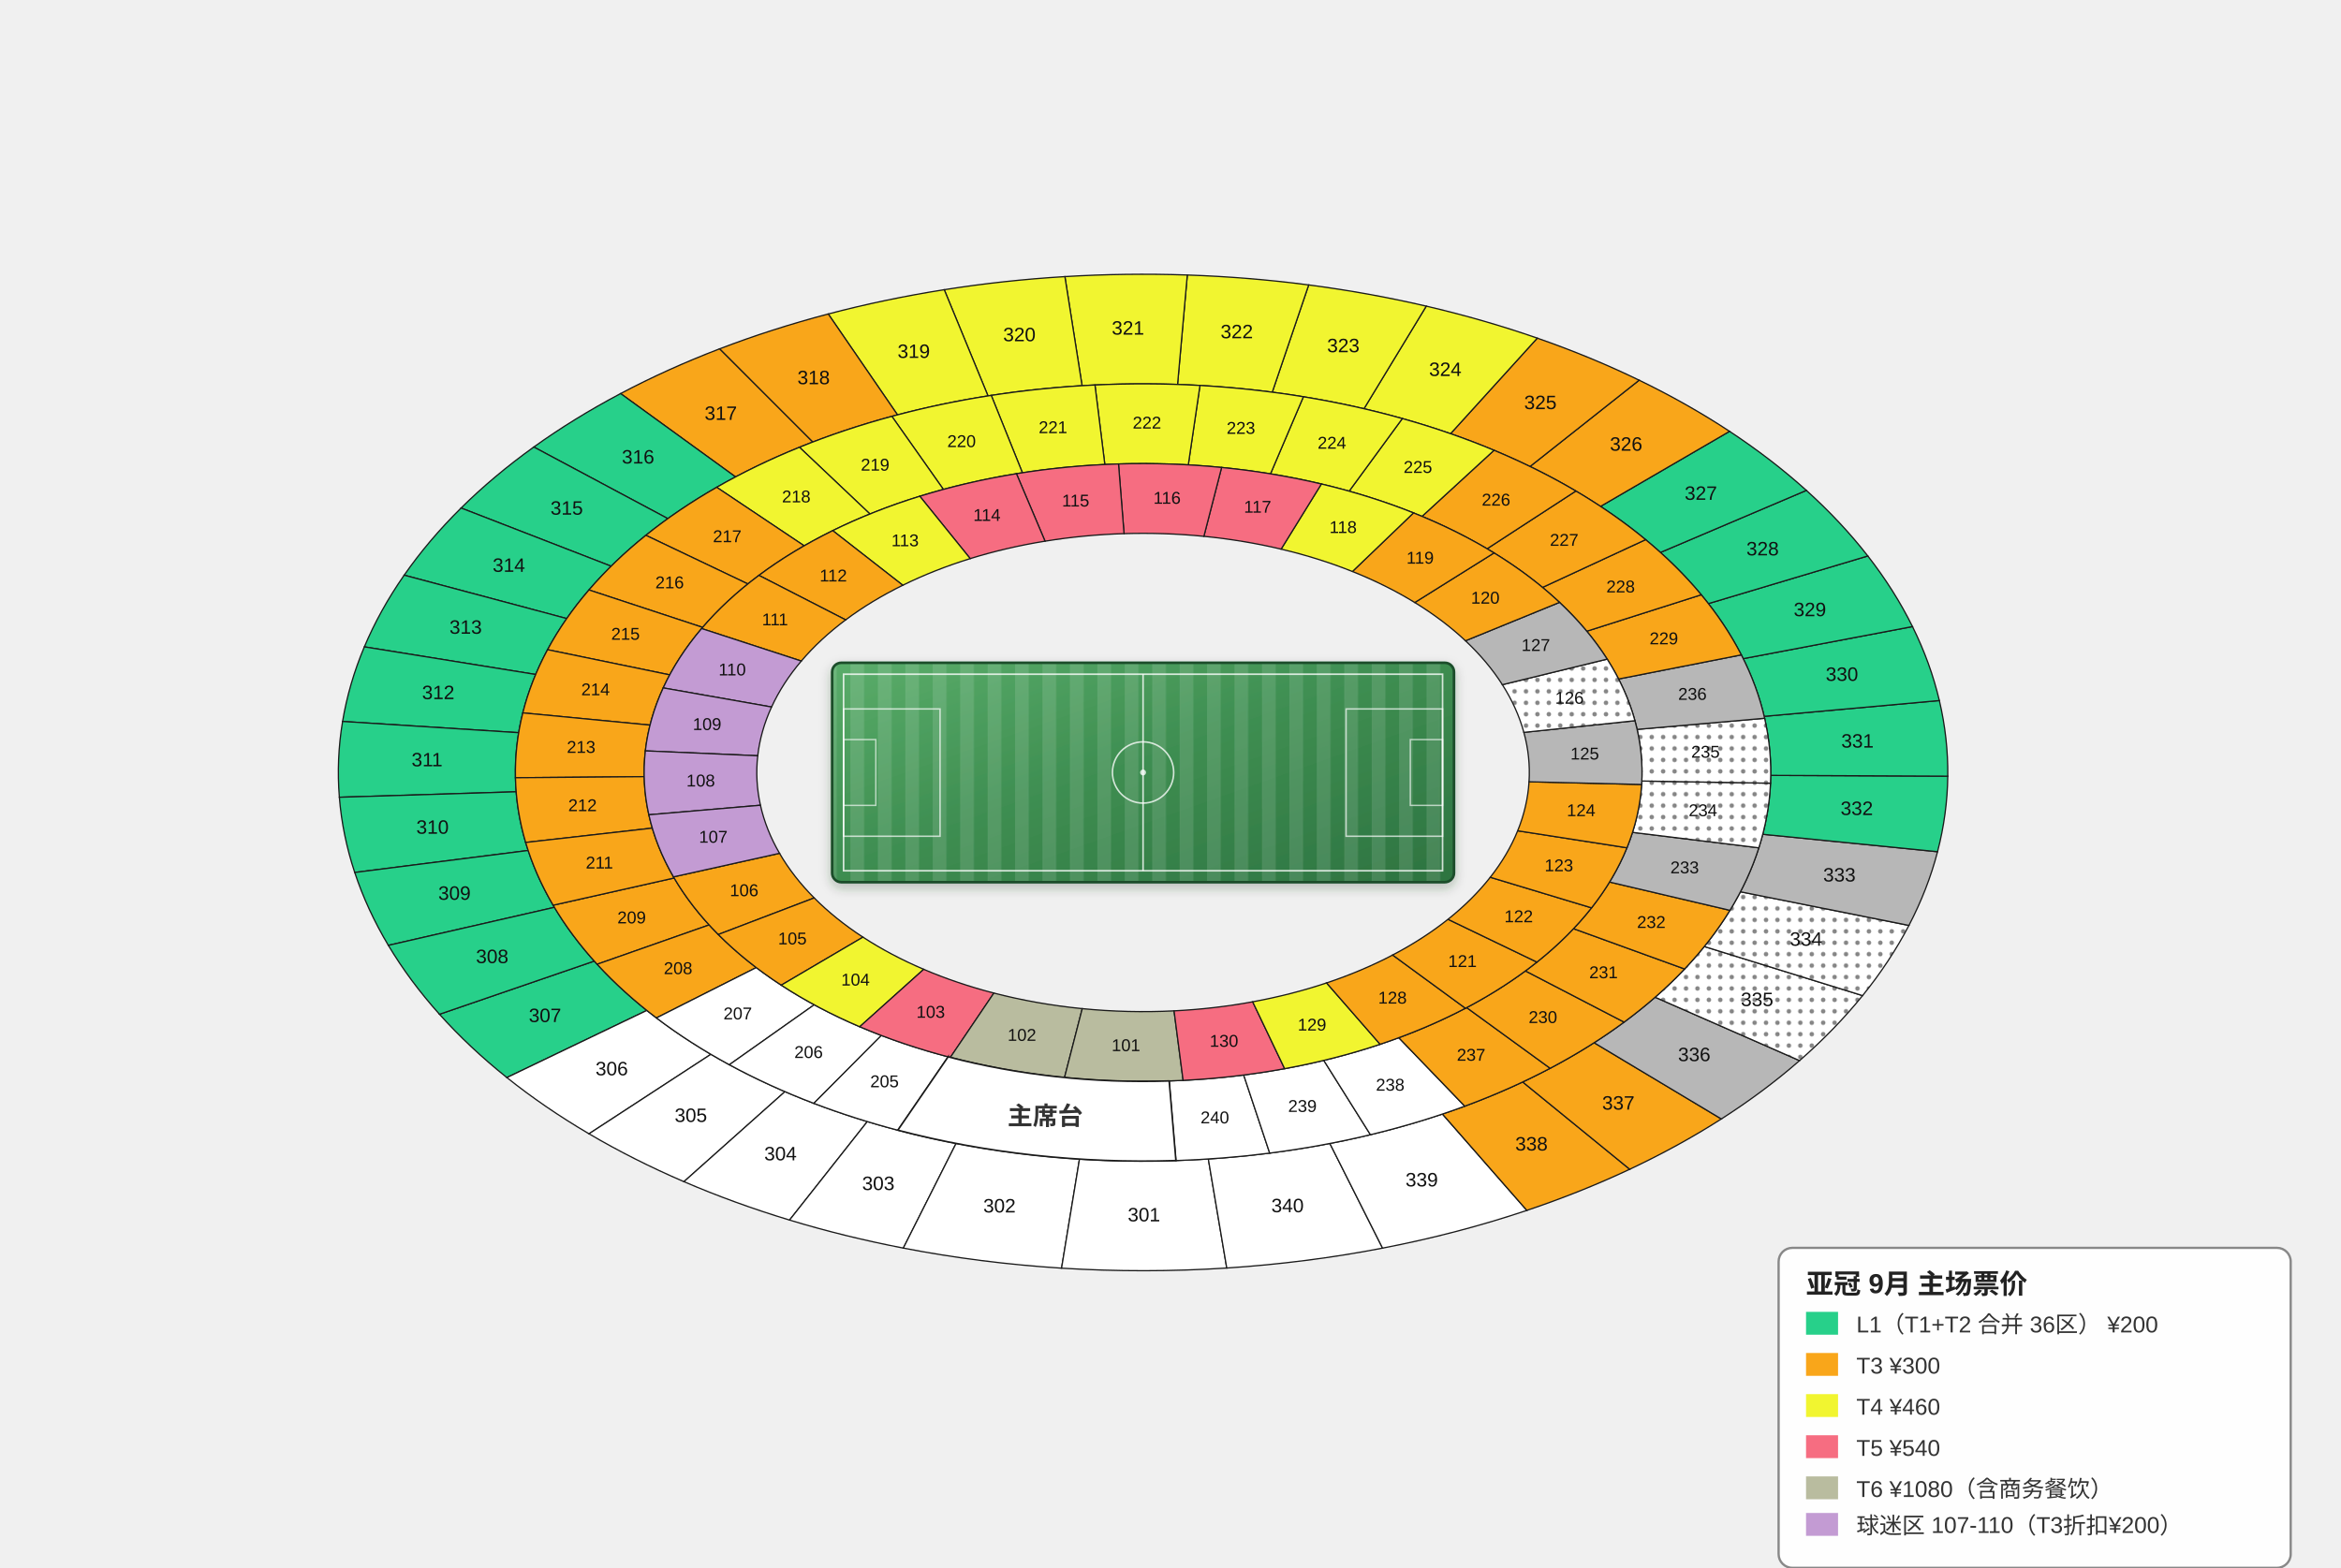
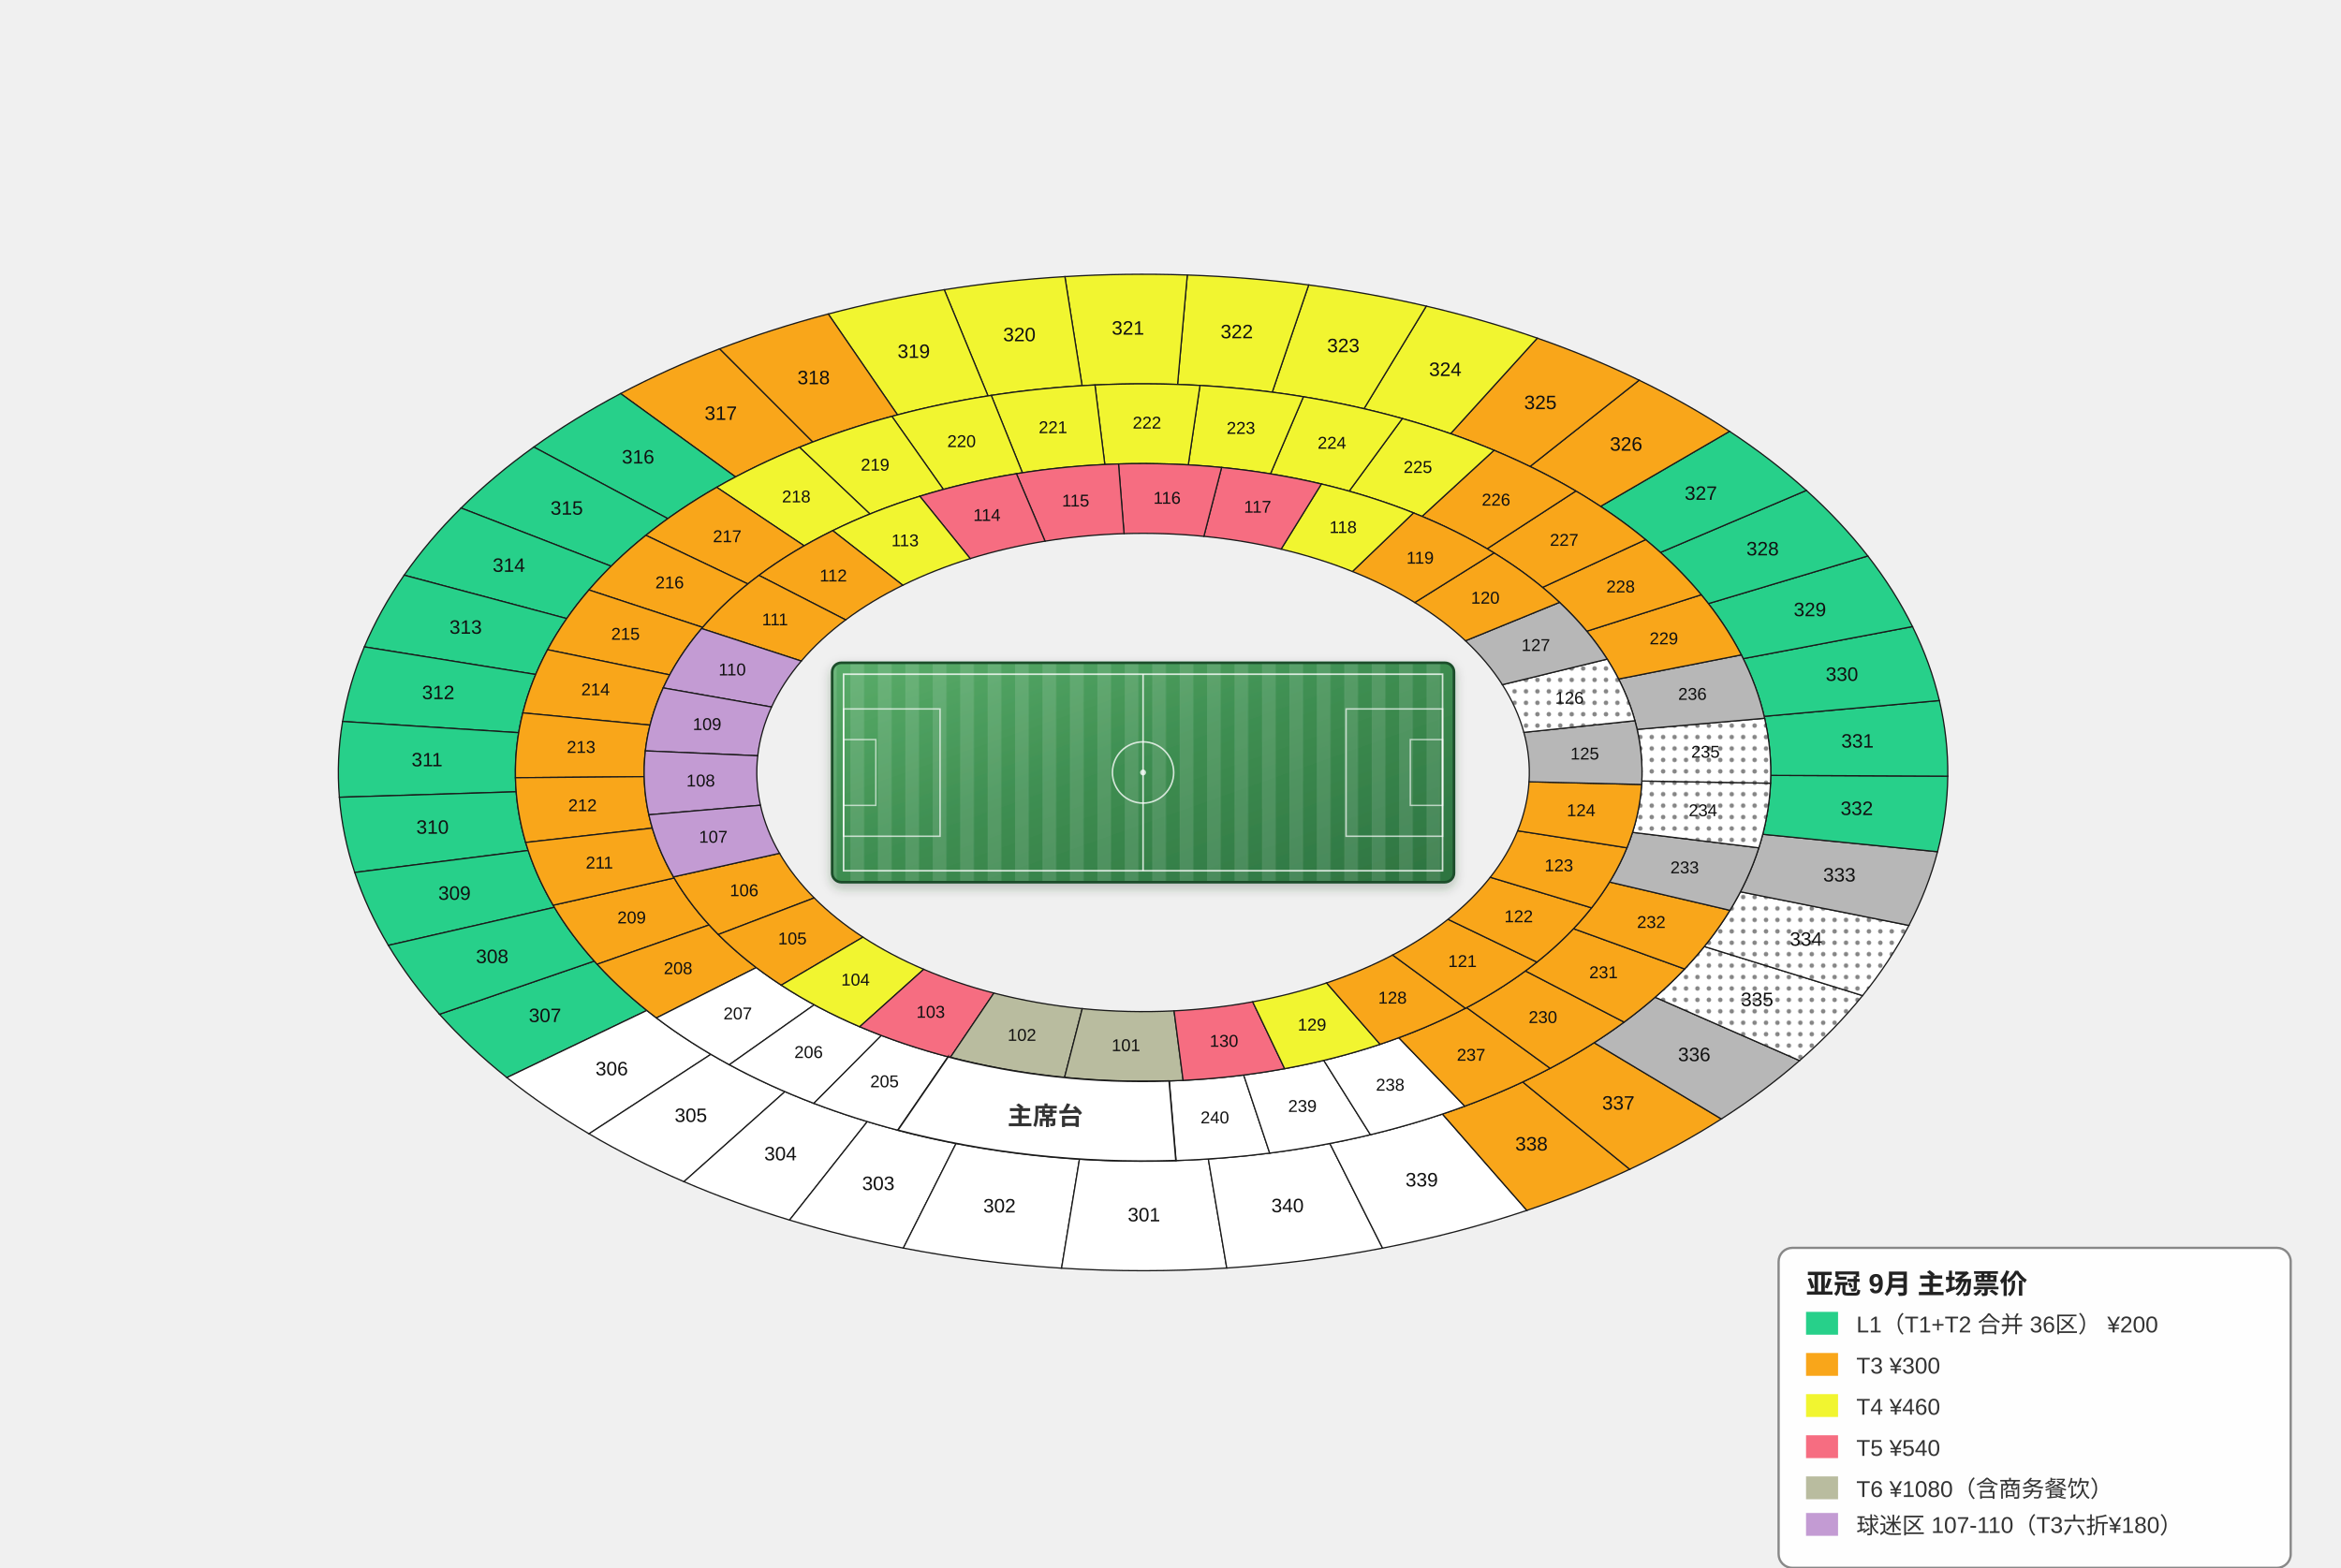
<svg xmlns="http://www.w3.org/2000/svg" viewBox="0 0 1024 686" width="1024" height="686">
  <defs>
    <pattern id="awayPattern" width="5" height="5" patternUnits="userSpaceOnUse">
      <rect width="5" height="5" fill="#fff" />
      <circle cx="2.5" cy="2.5" r="1" fill="#888" />
    </pattern>
    <linearGradient id="pitchGrad" x1="0%" y1="0%" x2="100%" y2="100%">
      <stop offset="0%" stop-color="#5aad6a" />
      <stop offset="45%" stop-color="#3f8f52" />
      <stop offset="100%" stop-color="#2d7340" />
    </linearGradient>
    <pattern id="grassStripe" width="12" height="96" patternUnits="userSpaceOnUse">
      <rect width="6" height="100%" fill="#ffffff" opacity="0.12" />
      <rect x="6" width="6" height="100%" fill="#000000" opacity="0" />
    </pattern>
    <filter id="pitchShadow" x="-10%" y="-15%" width="120%" height="130%">
      <feDropShadow dx="0" dy="2" stdDeviation="2.5" flood-color="#1a3d24" flood-opacity="0.28" />
    </filter>
  </defs>
  <g id="pitch" filter="url(#pitchShadow)">
    <rect x="364.0" y="290.0" width="272.0" height="96.0" rx="4" fill="url(#pitchGrad)" />
    <rect x="364.0" y="290.0" width="272.0" height="96.0" rx="4" fill="url(#grassStripe)" />
    <rect x="369.0" y="295.0" width="262.0" height="86.0" fill="none" stroke="rgba(255,255,255,0.78)" stroke-width="0.72" />
    <line x1="500.0" y1="295.0" x2="500.0" y2="381.0" stroke="rgba(255,255,255,0.78)" stroke-width="0.684" />
    <circle cx="500.0" cy="338.0" r="13.4" fill="none" stroke="rgba(255,255,255,0.78)" stroke-width="0.684" />
    <circle cx="500.0" cy="338.0" r="1.3" fill="rgba(255,255,255,0.78)" />
    <rect x="369.0" y="310.2" width="42.2" height="55.7" fill="none" stroke="rgba(255,255,255,0.78)" stroke-width="0.648" opacity="0.88" />
    <rect x="369.0" y="323.6" width="14.1" height="28.8" fill="none" stroke="rgba(255,255,255,0.78)" stroke-width="0.612" opacity="0.82" />
    <rect x="588.8" y="310.2" width="42.2" height="55.7" fill="none" stroke="rgba(255,255,255,0.78)" stroke-width="0.648" opacity="0.88" />
    <rect x="616.9" y="323.6" width="14.1" height="28.8" fill="none" stroke="rgba(255,255,255,0.78)" stroke-width="0.612" opacity="0.82" />
    <rect x="364.0" y="290.0" width="272.0" height="96.0" rx="4" fill="none" stroke="#1a4d2c" stroke-width="1.15" />
  </g>
  <path id="sec-307" d="M259.94,420.52L192.23,443.79A352.00,218.00,0,0,0,221.71,471.49L282.93,442.12A274.56,170.04,0,0,1,259.94,420.52Z" fill="#27d08a" stroke="#1a1a1a" stroke-width="0.55" />
  <text x="238.4" y="444.8" text-anchor="middle" dominant-baseline="middle" font-size="8.5" font-family="Arial,Helvetica,sans-serif" fill="#111">307</text>
  <path id="sec-306" d="M282.93,442.12L221.71,471.49A352.00,218.00,0,0,0,257.63,496.09L310.95,461.31A274.56,170.04,0,0,1,282.93,442.12Z" fill="#ffffff" stroke="#1a1a1a" stroke-width="0.55" />
  <text x="267.6" y="468.1" text-anchor="middle" dominant-baseline="middle" font-size="8.5" font-family="Arial,Helvetica,sans-serif" fill="#111">306</text>
  <path id="sec-305" d="M310.95,461.31L257.63,496.09A352.00,218.00,0,0,0,299.17,517.04L343.35,477.65A274.56,170.04,0,0,1,310.95,461.31Z" fill="#ffffff" stroke="#1a1a1a" stroke-width="0.55" />
  <text x="302.2" y="488.5" text-anchor="middle" dominant-baseline="middle" font-size="8.5" font-family="Arial,Helvetica,sans-serif" fill="#111">305</text>
  <path id="sec-304" d="M343.35,477.65L299.17,517.04A352.00,218.00,0,0,0,345.36,533.84L379.38,490.75A274.56,170.04,0,0,1,343.35,477.65Z" fill="#ffffff" stroke="#1a1a1a" stroke-width="0.55" />
  <text x="341.4" y="505.3" text-anchor="middle" dominant-baseline="middle" font-size="8.5" font-family="Arial,Helvetica,sans-serif" fill="#111">304</text>
  <path id="sec-303" d="M379.38,490.75L345.36,533.84A352.00,218.00,0,0,0,395.13,546.10L418.20,500.32A274.56,170.04,0,0,1,379.38,490.75Z" fill="#ffffff" stroke="#1a1a1a" stroke-width="0.55" />
  <text x="384.2" y="518.3" text-anchor="middle" dominant-baseline="middle" font-size="8.5" font-family="Arial,Helvetica,sans-serif" fill="#111">303</text>
  <path id="sec-302" d="M418.20,500.32L395.13,546.10A352.00,218.00,0,0,0,464.35,554.88L472.19,507.17A274.56,170.04,0,0,1,418.20,500.32Z" fill="#ffffff" stroke="#1a1a1a" stroke-width="0.55" />
  <text x="437.2" y="528.1" text-anchor="middle" dominant-baseline="middle" font-size="8.5" font-family="Arial,Helvetica,sans-serif" fill="#111">302</text>
  <path id="sec-301" d="M472.19,507.17L464.35,554.88A352.00,218.00,0,0,0,536.61,554.82L528.55,507.12A274.56,170.04,0,0,1,472.19,507.17Z" fill="#ffffff" stroke="#1a1a1a" stroke-width="0.55" />
  <text x="500.4" y="532.0" text-anchor="middle" dominant-baseline="middle" font-size="8.5" font-family="Arial,Helvetica,sans-serif" fill="#111">301</text>
  <path id="sec-340" d="M528.55,507.12L536.61,554.82A352.00,218.00,0,0,0,604.76,546.12L581.71,500.33A274.56,170.04,0,0,1,528.55,507.12Z" fill="#ffffff" stroke="#1a1a1a" stroke-width="0.55" />
  <text x="563.2" y="528.0" text-anchor="middle" dominant-baseline="middle" font-size="8.5" font-family="Arial,Helvetica,sans-serif" fill="#111">340</text>
  <path id="sec-339" d="M581.71,500.33L604.76,546.12A352.00,218.00,0,0,0,667.88,529.61L630.95,487.45A274.56,170.04,0,0,1,581.71,500.33Z" fill="#ffffff" stroke="#1a1a1a" stroke-width="0.55" />
  <text x="621.9" y="516.7" text-anchor="middle" dominant-baseline="middle" font-size="8.5" font-family="Arial,Helvetica,sans-serif" fill="#111">339</text>
  <path id="sec-338" d="M630.95,487.45L667.88,529.61A352.00,218.00,0,0,0,712.88,511.61L666.05,473.42A274.56,170.04,0,0,1,630.95,487.45Z" fill="#f9a61a" stroke="#1a1a1a" stroke-width="0.55" />
  <text x="669.9" y="501.0" text-anchor="middle" dominant-baseline="middle" font-size="8.5" font-family="Arial,Helvetica,sans-serif" fill="#111">338</text>
  <path id="sec-337" d="M666.05,473.42L712.88,511.61A352.00,218.00,0,0,0,752.95,489.60L697.30,456.25A274.56,170.04,0,0,1,666.05,473.42Z" fill="#f9a61a" stroke="#1a1a1a" stroke-width="0.55" />
  <text x="707.9" y="483.1" text-anchor="middle" dominant-baseline="middle" font-size="8.5" font-family="Arial,Helvetica,sans-serif" fill="#111">337</text>
  <path id="sec-336" d="M697.30,456.25L752.95,489.60A352.00,218.00,0,0,0,787.16,464.07L723.99,436.34A274.56,170.04,0,0,1,697.30,456.25Z" fill="#b7b7b7" stroke="#1a1a1a" stroke-width="0.55" />
  <text x="741.1" y="461.9" text-anchor="middle" dominant-baseline="middle" font-size="8.5" font-family="Arial,Helvetica,sans-serif" fill="#111">336</text>
  <path id="sec-335" d="M723.99,436.34L787.16,464.07A352.00,218.00,0,0,0,814.73,435.63L745.49,414.15A274.56,170.04,0,0,1,723.99,436.34Z" fill="url(#awayPattern)" stroke="#1a1a1a" stroke-width="0.55" />
  <text x="768.6" y="437.8" text-anchor="middle" dominant-baseline="middle" font-size="8.5" font-family="Arial,Helvetica,sans-serif" fill="#111">335</text>
  <path id="sec-334" d="M745.49,414.15L814.73,435.63A352.00,218.00,0,0,0,835.00,404.92L761.30,390.20A274.56,170.04,0,0,1,745.49,414.15Z" fill="url(#awayPattern)" stroke="#1a1a1a" stroke-width="0.55" />
  <text x="790.0" y="411.4" text-anchor="middle" dominant-baseline="middle" font-size="8.5" font-family="Arial,Helvetica,sans-serif" fill="#111">334</text>
  <path id="sec-333" d="M761.30,390.20L835.00,404.92A352.00,218.00,0,0,0,847.52,372.67L771.07,365.04A274.56,170.04,0,0,1,761.30,390.20Z" fill="#b7b7b7" stroke="#1a1a1a" stroke-width="0.55" />
  <text x="804.6" y="383.3" text-anchor="middle" dominant-baseline="middle" font-size="8.5" font-family="Arial,Helvetica,sans-serif" fill="#111">333</text>
  <path id="sec-332" d="M771.07,365.04L847.52,372.67A352.00,218.00,0,0,0,851.99,339.61L774.55,339.26A274.56,170.04,0,0,1,771.07,365.04Z" fill="#27d08a" stroke="#1a1a1a" stroke-width="0.55" />
  <text x="812.2" y="354.2" text-anchor="middle" dominant-baseline="middle" font-size="8.5" font-family="Arial,Helvetica,sans-serif" fill="#111">332</text>
  <path id="sec-331" d="M774.55,339.26L851.99,339.61A352.00,218.00,0,0,0,848.31,306.52L771.68,313.44A274.56,170.04,0,0,1,774.55,339.26Z" fill="#27d08a" stroke="#1a1a1a" stroke-width="0.55" />
  <text x="812.5" y="324.7" text-anchor="middle" dominant-baseline="middle" font-size="8.5" font-family="Arial,Helvetica,sans-serif" fill="#111">331</text>
  <path id="sec-330" d="M771.68,313.44L848.31,306.52A352.00,218.00,0,0,0,836.56,274.15L762.52,288.20A274.56,170.04,0,0,1,771.68,313.44Z" fill="#27d08a" stroke="#1a1a1a" stroke-width="0.55" />
  <text x="805.7" y="295.5" text-anchor="middle" dominant-baseline="middle" font-size="8.5" font-family="Arial,Helvetica,sans-serif" fill="#111">330</text>
  <path id="sec-329" d="M762.52,288.20L836.56,274.15A352.00,218.00,0,0,0,817.02,243.26L747.28,264.11A274.56,170.04,0,0,1,762.52,288.20Z" fill="#27d08a" stroke="#1a1a1a" stroke-width="0.55" />
  <text x="791.7" y="267.2" text-anchor="middle" dominant-baseline="middle" font-size="8.5" font-family="Arial,Helvetica,sans-serif" fill="#111">329</text>
  <path id="sec-328" d="M747.28,264.11L817.02,243.26A352.00,218.00,0,0,0,790.14,214.57L726.31,241.72A274.56,170.04,0,0,1,747.28,264.11Z" fill="#27d08a" stroke="#1a1a1a" stroke-width="0.55" />
  <text x="771.0" y="240.6" text-anchor="middle" dominant-baseline="middle" font-size="8.5" font-family="Arial,Helvetica,sans-serif" fill="#111">328</text>
  <path id="sec-327" d="M726.31,241.72L790.14,214.57A352.00,218.00,0,0,0,756.54,188.73L700.10,221.57A274.56,170.04,0,0,1,726.31,241.72Z" fill="#27d08a" stroke="#1a1a1a" stroke-width="0.55" />
  <text x="744.0" y="216.3" text-anchor="middle" dominant-baseline="middle" font-size="8.5" font-family="Arial,Helvetica,sans-serif" fill="#111">327</text>
  <path id="sec-326" d="M700.10,221.57L756.54,188.73A352.00,218.00,0,0,0,717.00,166.35L669.26,204.12A274.56,170.04,0,0,1,700.10,221.57Z" fill="#f9a61a" stroke="#1a1a1a" stroke-width="0.55" />
  <text x="711.3" y="194.8" text-anchor="middle" dominant-baseline="middle" font-size="8.5" font-family="Arial,Helvetica,sans-serif" fill="#111">326</text>
  <path id="sec-325" d="M669.26,204.12L717.00,166.35A352.00,218.00,0,0,0,672.44,147.95L634.50,189.76A274.56,170.04,0,0,1,669.26,204.12Z" fill="#f9a61a" stroke="#1a1a1a" stroke-width="0.55" />
  <text x="673.8" y="176.6" text-anchor="middle" dominant-baseline="middle" font-size="8.5" font-family="Arial,Helvetica,sans-serif" fill="#111">325</text>
  <path id="sec-324" d="M634.50,189.76L672.44,147.95A352.00,218.00,0,0,0,623.88,133.95L596.63,178.84A274.56,170.04,0,0,1,634.50,189.76Z" fill="#f1f530" stroke="#1a1a1a" stroke-width="0.55" />
  <text x="632.2" y="162.1" text-anchor="middle" dominant-baseline="middle" font-size="8.5" font-family="Arial,Helvetica,sans-serif" fill="#111">324</text>
  <path id="sec-323" d="M596.63,178.84L623.88,133.95A352.00,218.00,0,0,0,572.45,124.67L556.51,171.60A274.56,170.04,0,0,1,596.63,178.84Z" fill="#f1f530" stroke="#1a1a1a" stroke-width="0.55" />
  <text x="587.6" y="151.7" text-anchor="middle" dominant-baseline="middle" font-size="8.5" font-family="Arial,Helvetica,sans-serif" fill="#111">323</text>
  <path id="sec-322" d="M556.51,171.60L572.45,124.67A352.00,218.00,0,0,0,519.35,120.33L515.09,168.22A274.56,170.04,0,0,1,556.51,171.60Z" fill="#f1f530" stroke="#1a1a1a" stroke-width="0.55" />
  <text x="541.0" y="145.6" text-anchor="middle" dominant-baseline="middle" font-size="8.5" font-family="Arial,Helvetica,sans-serif" fill="#111">322</text>
  <path id="sec-321" d="M515.09,168.22L519.35,120.33A352.00,218.00,0,0,0,465.80,121.03L473.32,168.76A274.56,170.04,0,0,1,515.09,168.22Z" fill="#f1f530" stroke="#1a1a1a" stroke-width="0.55" />
  <text x="493.4" y="144.0" text-anchor="middle" dominant-baseline="middle" font-size="8.5" font-family="Arial,Helvetica,sans-serif" fill="#111">321</text>
  <path id="sec-320" d="M473.32,168.76L465.80,121.03A352.00,218.00,0,0,0,413.03,126.76L432.17,173.23A274.56,170.04,0,0,1,473.32,168.76Z" fill="#f1f530" stroke="#1a1a1a" stroke-width="0.55" />
  <text x="445.9" y="146.9" text-anchor="middle" dominant-baseline="middle" font-size="8.5" font-family="Arial,Helvetica,sans-serif" fill="#111">320</text>
  <path id="sec-319" d="M432.17,173.23L413.03,126.76A352.00,218.00,0,0,0,362.29,137.38L392.58,181.51A274.56,170.04,0,0,1,432.17,173.23Z" fill="#f1f530" stroke="#1a1a1a" stroke-width="0.55" />
  <text x="399.7" y="154.2" text-anchor="middle" dominant-baseline="middle" font-size="8.5" font-family="Arial,Helvetica,sans-serif" fill="#111">319</text>
  <path id="sec-318" d="M392.58,181.51L362.29,137.38A352.00,218.00,0,0,0,314.73,152.64L355.49,193.42A274.56,170.04,0,0,1,392.58,181.51Z" fill="#f9a61a" stroke="#1a1a1a" stroke-width="0.55" />
  <text x="355.9" y="165.7" text-anchor="middle" dominant-baseline="middle" font-size="8.5" font-family="Arial,Helvetica,sans-serif" fill="#111">318</text>
  <path id="sec-317" d="M355.49,193.42L314.73,152.64A352.00,218.00,0,0,0,271.46,172.20L321.74,208.67A274.56,170.04,0,0,1,355.49,193.42Z" fill="#f9a61a" stroke="#1a1a1a" stroke-width="0.55" />
  <text x="315.3" y="181.3" text-anchor="middle" dominant-baseline="middle" font-size="8.5" font-family="Arial,Helvetica,sans-serif" fill="#111">317</text>
  <path id="sec-316" d="M321.74,208.67L271.46,172.20A352.00,218.00,0,0,0,233.49,195.59L292.12,226.92A274.56,170.04,0,0,1,321.74,208.67Z" fill="#27d08a" stroke="#1a1a1a" stroke-width="0.55" />
  <text x="279.1" y="200.4" text-anchor="middle" dominant-baseline="middle" font-size="8.5" font-family="Arial,Helvetica,sans-serif" fill="#111">316</text>
  <path id="sec-315" d="M292.12,226.92L233.49,195.59A352.00,218.00,0,0,0,201.68,222.28L267.31,247.74A274.56,170.04,0,0,1,292.12,226.92Z" fill="#27d08a" stroke="#1a1a1a" stroke-width="0.55" />
  <text x="247.9" y="222.8" text-anchor="middle" dominant-baseline="middle" font-size="8.5" font-family="Arial,Helvetica,sans-serif" fill="#111">315</text>
  <path id="sec-314" d="M267.31,247.74L201.68,222.28A352.00,218.00,0,0,0,176.79,251.66L247.89,270.65A274.56,170.04,0,0,1,267.31,247.74Z" fill="#27d08a" stroke="#1a1a1a" stroke-width="0.55" />
  <text x="222.6" y="247.8" text-anchor="middle" dominant-baseline="middle" font-size="8.5" font-family="Arial,Helvetica,sans-serif" fill="#111">314</text>
  <path id="sec-313" d="M247.89,270.65L176.79,251.66A352.00,218.00,0,0,0,159.37,283.03L234.31,295.12A274.56,170.04,0,0,1,247.89,270.65Z" fill="#27d08a" stroke="#1a1a1a" stroke-width="0.55" />
  <text x="203.7" y="274.9" text-anchor="middle" dominant-baseline="middle" font-size="8.5" font-family="Arial,Helvetica,sans-serif" fill="#111">313</text>
  <path id="sec-312" d="M234.31,295.12L159.37,283.03A352.00,218.00,0,0,0,149.85,315.67L226.88,320.59A274.56,170.04,0,0,1,234.31,295.12Z" fill="#27d08a" stroke="#1a1a1a" stroke-width="0.55" />
  <text x="191.7" y="303.5" text-anchor="middle" dominant-baseline="middle" font-size="8.5" font-family="Arial,Helvetica,sans-serif" fill="#111">312</text>
  <path id="sec-311" d="M226.88,320.59L149.85,315.67A352.00,218.00,0,0,0,148.44,348.84L225.78,346.45A274.56,170.04,0,0,1,226.88,320.59Z" fill="#27d08a" stroke="#1a1a1a" stroke-width="0.55" />
  <text x="186.8" y="332.9" text-anchor="middle" dominant-baseline="middle" font-size="8.5" font-family="Arial,Helvetica,sans-serif" fill="#111">311</text>
  <path id="sec-310" d="M225.78,346.45L148.44,348.84A352.00,218.00,0,0,0,155.16,381.75L231.03,372.12A274.56,170.04,0,0,1,225.78,346.45Z" fill="#27d08a" stroke="#1a1a1a" stroke-width="0.55" />
  <text x="189.2" y="362.4" text-anchor="middle" dominant-baseline="middle" font-size="8.5" font-family="Arial,Helvetica,sans-serif" fill="#111">310</text>
  <path id="sec-309" d="M231.03,372.12L155.16,381.75A352.00,218.00,0,0,0,169.87,413.64L242.50,397.00A274.56,170.04,0,0,1,231.03,372.12Z" fill="#27d08a" stroke="#1a1a1a" stroke-width="0.55" />
  <text x="198.8" y="391.3" text-anchor="middle" dominant-baseline="middle" font-size="8.5" font-family="Arial,Helvetica,sans-serif" fill="#111">309</text>
  <path id="sec-308" d="M242.50,397.00L169.87,413.64A352.00,218.00,0,0,0,192.23,443.79L259.94,420.52A274.56,170.04,0,0,1,242.50,397.00Z" fill="#27d08a" stroke="#1a1a1a" stroke-width="0.55" />
  <text x="215.3" y="419.0" text-anchor="middle" dominant-baseline="middle" font-size="8.5" font-family="Arial,Helvetica,sans-serif" fill="#111">308</text>
  <path id="sec-209" d="M294.88,384.16L241.95,396.08A274.56,170.04,0,0,0,261.20,421.91L310.18,404.70A218.24,135.16,0,0,1,294.88,384.16Z" fill="#f9a61a" stroke="#1a1a1a" stroke-width="0.55" />
  <text x="276.3" y="401.9" text-anchor="middle" dominant-baseline="middle" font-size="7.5" font-family="Arial,Helvetica,sans-serif" fill="#111">209</text>
  <path id="sec-208" d="M310.18,404.70L261.20,421.91A274.56,170.04,0,0,0,287.13,445.39L330.80,423.36A218.24,135.16,0,0,1,310.18,404.70Z" fill="#f9a61a" stroke="#1a1a1a" stroke-width="0.55" />
  <text x="296.6" y="424.1" text-anchor="middle" dominant-baseline="middle" font-size="7.5" font-family="Arial,Helvetica,sans-serif" fill="#111">208</text>
  <path id="sec-207" d="M330.80,423.36L287.13,445.39A274.56,170.04,0,0,0,319.02,465.87L356.15,439.64A218.24,135.16,0,0,1,330.80,423.36Z" fill="#ffffff" stroke="#1a1a1a" stroke-width="0.55" />
  <text x="322.7" y="443.9" text-anchor="middle" dominant-baseline="middle" font-size="7.5" font-family="Arial,Helvetica,sans-serif" fill="#111">207</text>
  <path id="sec-206" d="M356.15,439.64L319.02,465.87A274.56,170.04,0,0,0,355.98,482.77L385.52,453.07A218.24,135.16,0,0,1,356.15,439.64Z" fill="#ffffff" stroke="#1a1a1a" stroke-width="0.55" />
  <text x="353.7" y="460.8" text-anchor="middle" dominant-baseline="middle" font-size="7.5" font-family="Arial,Helvetica,sans-serif" fill="#111">206</text>
  <path id="sec-205" d="M385.52,453.07L355.98,482.77A274.56,170.04,0,0,0,392.72,494.52L414.73,462.42A218.24,135.16,0,0,1,385.52,453.07Z" fill="#ffffff" stroke="#1a1a1a" stroke-width="0.55" />
  <text x="386.9" y="473.6" text-anchor="middle" dominant-baseline="middle" font-size="7.5" font-family="Arial,Helvetica,sans-serif" fill="#111">205</text>
  <path id="sec-240" d="M511.42,472.97L514.37,507.81A274.56,170.04,0,0,0,555.39,504.54L544.02,470.38A218.24,135.16,0,0,1,511.42,472.97Z" fill="#ffffff" stroke="#1a1a1a" stroke-width="0.55" />
  <text x="531.4" y="489.4" text-anchor="middle" dominant-baseline="middle" font-size="7.5" font-family="Arial,Helvetica,sans-serif" fill="#111">240</text>
  <path id="sec-239" d="M544.02,470.38L555.39,504.54A274.56,170.04,0,0,0,599.45,496.49L579.05,463.98A218.24,135.16,0,0,1,544.02,470.38Z" fill="#ffffff" stroke="#1a1a1a" stroke-width="0.55" />
  <text x="569.7" y="484.4" text-anchor="middle" dominant-baseline="middle" font-size="7.5" font-family="Arial,Helvetica,sans-serif" fill="#111">239</text>
  <path id="sec-238" d="M579.05,463.98L599.45,496.49A274.56,170.04,0,0,0,640.72,484.01L611.86,454.06A218.24,135.16,0,0,1,579.05,463.98Z" fill="#ffffff" stroke="#1a1a1a" stroke-width="0.55" />
  <text x="608.1" y="475.1" text-anchor="middle" dominant-baseline="middle" font-size="7.5" font-family="Arial,Helvetica,sans-serif" fill="#111">238</text>
  <path id="sec-237" d="M611.86,454.06L640.72,484.01A274.56,170.04,0,0,0,678.06,467.43L641.54,440.88A218.24,135.16,0,0,1,611.86,454.06Z" fill="#f9a61a" stroke="#1a1a1a" stroke-width="0.55" />
  <text x="643.5" y="462.0" text-anchor="middle" dominant-baseline="middle" font-size="7.5" font-family="Arial,Helvetica,sans-serif" fill="#111">237</text>
  <path id="sec-230" d="M641.54,440.88L678.06,467.43A274.56,170.04,0,0,0,710.41,447.23L667.25,424.83A218.24,135.16,0,0,1,641.54,440.88Z" fill="#f9a61a" stroke="#1a1a1a" stroke-width="0.55" />
  <text x="674.9" y="445.5" text-anchor="middle" dominant-baseline="middle" font-size="7.5" font-family="Arial,Helvetica,sans-serif" fill="#111">230</text>
  <path id="sec-231" d="M667.25,424.83L710.41,447.23A274.56,170.04,0,0,0,736.88,423.98L688.29,406.34A218.24,135.16,0,0,1,667.25,424.83Z" fill="#f9a61a" stroke="#1a1a1a" stroke-width="0.55" />
  <text x="701.4" y="425.9" text-anchor="middle" dominant-baseline="middle" font-size="7.5" font-family="Arial,Helvetica,sans-serif" fill="#111">231</text>
  <path id="sec-232" d="M688.29,406.34L736.88,423.98A274.56,170.04,0,0,0,756.71,398.32L704.05,385.94A218.24,135.16,0,0,1,688.29,406.34Z" fill="#f9a61a" stroke="#1a1a1a" stroke-width="0.55" />
  <text x="722.3" y="403.9" text-anchor="middle" dominant-baseline="middle" font-size="7.5" font-family="Arial,Helvetica,sans-serif" fill="#111">232</text>
  <path id="sec-233" d="M704.05,385.94L756.71,398.32A274.56,170.04,0,0,0,769.35,370.96L714.10,364.20A218.24,135.16,0,0,1,704.05,385.94Z" fill="#b7b7b7" stroke="#1a1a1a" stroke-width="0.55" />
  <text x="736.9" y="380.0" text-anchor="middle" dominant-baseline="middle" font-size="7.5" font-family="Arial,Helvetica,sans-serif" fill="#111">233</text>
  <path id="sec-234" d="M714.10,364.20L769.35,370.96A274.56,170.04,0,0,0,774.46,342.69L718.16,341.73A218.24,135.16,0,0,1,714.10,364.20Z" fill="url(#awayPattern)" stroke="#1a1a1a" stroke-width="0.55" />
  <text x="744.9" y="355.0" text-anchor="middle" dominant-baseline="middle" font-size="7.5" font-family="Arial,Helvetica,sans-serif" fill="#111">234</text>
  <path id="sec-235" d="M718.16,341.73L774.46,342.69A274.56,170.04,0,0,0,771.88,314.28L716.11,319.15A218.24,135.16,0,0,1,718.16,341.73Z" fill="url(#awayPattern)" stroke="#1a1a1a" stroke-width="0.55" />
  <text x="746.0" y="329.4" text-anchor="middle" dominant-baseline="middle" font-size="7.5" font-family="Arial,Helvetica,sans-serif" fill="#111">235</text>
  <path id="sec-236" d="M716.11,319.15L771.88,314.28A274.56,170.04,0,0,0,761.69,286.54L708.01,297.10A218.24,135.16,0,0,1,716.11,319.15Z" fill="#b7b7b7" stroke="#1a1a1a" stroke-width="0.55" />
  <text x="740.3" y="304.1" text-anchor="middle" dominant-baseline="middle" font-size="7.5" font-family="Arial,Helvetica,sans-serif" fill="#111">236</text>
  <path id="sec-229" d="M708.01,297.10L761.69,286.54A274.56,170.04,0,0,0,744.17,260.24L694.08,276.19A218.24,135.16,0,0,1,708.01,297.10Z" fill="#f9a61a" stroke="#1a1a1a" stroke-width="0.55" />
  <text x="727.8" y="279.8" text-anchor="middle" dominant-baseline="middle" font-size="7.5" font-family="Arial,Helvetica,sans-serif" fill="#111">229</text>
  <path id="sec-228" d="M694.08,276.19L744.17,260.24A274.56,170.04,0,0,0,719.82,236.12L674.73,257.02A218.24,135.16,0,0,1,694.08,276.19Z" fill="#f9a61a" stroke="#1a1a1a" stroke-width="0.55" />
  <text x="708.9" y="257.1" text-anchor="middle" dominant-baseline="middle" font-size="7.5" font-family="Arial,Helvetica,sans-serif" fill="#111">228</text>
  <path id="sec-227" d="M674.73,257.02L719.82,236.12A274.56,170.04,0,0,0,689.31,214.85L650.48,240.11A218.24,135.16,0,0,1,674.73,257.02Z" fill="#f9a61a" stroke="#1a1a1a" stroke-width="0.55" />
  <text x="684.2" y="236.7" text-anchor="middle" dominant-baseline="middle" font-size="7.5" font-family="Arial,Helvetica,sans-serif" fill="#111">227</text>
  <path id="sec-226" d="M650.48,240.11L689.31,214.85A274.56,170.04,0,0,0,653.51,197.02L622.02,225.94A218.24,135.16,0,0,1,650.48,240.11Z" fill="#f9a61a" stroke="#1a1a1a" stroke-width="0.55" />
  <text x="654.4" y="219.1" text-anchor="middle" dominant-baseline="middle" font-size="7.5" font-family="Arial,Helvetica,sans-serif" fill="#111">226</text>
  <path id="sec-225" d="M622.02,225.94L653.51,197.02A274.56,170.04,0,0,0,613.41,183.14L590.14,214.91A218.24,135.16,0,0,1,622.02,225.94Z" fill="#f1f530" stroke="#1a1a1a" stroke-width="0.55" />
  <text x="620.2" y="204.8" text-anchor="middle" dominant-baseline="middle" font-size="7.5" font-family="Arial,Helvetica,sans-serif" fill="#111">225</text>
  <path id="sec-224" d="M590.14,214.91L613.41,183.14A274.56,170.04,0,0,0,570.13,173.60L555.74,207.32A218.24,135.16,0,0,1,590.14,214.91Z" fill="#f1f530" stroke="#1a1a1a" stroke-width="0.55" />
  <text x="582.6" y="194.2" text-anchor="middle" dominant-baseline="middle" font-size="7.5" font-family="Arial,Helvetica,sans-serif" fill="#111">224</text>
  <path id="sec-223" d="M555.74,207.32L570.13,173.60A274.56,170.04,0,0,0,524.89,168.66L519.78,203.40A218.24,135.16,0,0,1,555.74,207.32Z" fill="#f1f530" stroke="#1a1a1a" stroke-width="0.55" />
  <text x="542.8" y="187.7" text-anchor="middle" dominant-baseline="middle" font-size="7.5" font-family="Arial,Helvetica,sans-serif" fill="#111">223</text>
  <path id="sec-222" d="M519.78,203.40L524.89,168.66A274.56,170.04,0,0,0,478.95,168.46L483.27,203.24A218.24,135.16,0,0,1,519.78,203.40Z" fill="#f1f530" stroke="#1a1a1a" stroke-width="0.55" />
  <text x="501.7" y="185.4" text-anchor="middle" dominant-baseline="middle" font-size="7.5" font-family="Arial,Helvetica,sans-serif" fill="#111">222</text>
  <path id="sec-221" d="M483.27,203.24L478.95,168.46A274.56,170.04,0,0,0,433.60,173.01L447.22,206.85A218.24,135.16,0,0,1,483.27,203.24Z" fill="#f1f530" stroke="#1a1a1a" stroke-width="0.55" />
  <text x="460.6" y="187.4" text-anchor="middle" dominant-baseline="middle" font-size="7.5" font-family="Arial,Helvetica,sans-serif" fill="#111">221</text>
  <path id="sec-220" d="M447.22,206.85L433.60,173.01A274.56,170.04,0,0,0,390.12,182.17L412.66,214.14A218.24,135.16,0,0,1,447.22,206.85Z" fill="#f1f530" stroke="#1a1a1a" stroke-width="0.55" />
  <text x="420.6" y="193.5" text-anchor="middle" dominant-baseline="middle" font-size="7.5" font-family="Arial,Helvetica,sans-serif" fill="#111">220</text>
  <path id="sec-219" d="M412.66,214.14L390.12,182.17A274.56,170.04,0,0,0,349.70,195.70L380.53,224.89A218.24,135.16,0,0,1,412.66,214.14Z" fill="#f1f530" stroke="#1a1a1a" stroke-width="0.55" />
  <text x="382.8" y="203.8" text-anchor="middle" dominant-baseline="middle" font-size="7.5" font-family="Arial,Helvetica,sans-serif" fill="#111">219</text>
  <path id="sec-218" d="M380.53,224.89L349.70,195.70A274.56,170.04,0,0,0,313.50,213.21L351.75,238.81A218.24,135.16,0,0,1,380.53,224.89Z" fill="#f1f530" stroke="#1a1a1a" stroke-width="0.55" />
  <text x="348.3" y="217.7" text-anchor="middle" dominant-baseline="middle" font-size="7.5" font-family="Arial,Helvetica,sans-serif" fill="#111">218</text>
  <path id="sec-217" d="M351.75,238.81L313.50,213.21A274.56,170.04,0,0,0,282.51,234.22L327.13,255.50A218.24,135.16,0,0,1,351.75,238.81Z" fill="#f9a61a" stroke="#1a1a1a" stroke-width="0.55" />
  <text x="318.1" y="235.1" text-anchor="middle" dominant-baseline="middle" font-size="7.5" font-family="Arial,Helvetica,sans-serif" fill="#111">217</text>
  <path id="sec-216" d="M327.13,255.50L282.51,234.22A274.56,170.04,0,0,0,257.62,258.13L307.34,274.51A218.24,135.16,0,0,1,327.13,255.50Z" fill="#f9a61a" stroke="#1a1a1a" stroke-width="0.55" />
  <text x="292.9" y="255.3" text-anchor="middle" dominant-baseline="middle" font-size="7.5" font-family="Arial,Helvetica,sans-serif" fill="#111">216</text>
  <path id="sec-215" d="M307.34,274.51L257.62,258.13A274.56,170.04,0,0,0,239.51,284.27L292.94,295.29A218.24,135.16,0,0,1,307.34,274.51Z" fill="#f9a61a" stroke="#1a1a1a" stroke-width="0.55" />
  <text x="273.6" y="277.8" text-anchor="middle" dominant-baseline="middle" font-size="7.5" font-family="Arial,Helvetica,sans-serif" fill="#111">215</text>
  <path id="sec-214" d="M292.94,295.29L239.51,284.27A274.56,170.04,0,0,0,228.69,311.92L284.34,317.27A218.24,135.16,0,0,1,292.94,295.29Z" fill="#f9a61a" stroke="#1a1a1a" stroke-width="0.55" />
  <text x="260.5" y="302.1" text-anchor="middle" dominant-baseline="middle" font-size="7.5" font-family="Arial,Helvetica,sans-serif" fill="#111">214</text>
  <path id="sec-213" d="M284.34,317.27L228.69,311.92A274.56,170.04,0,0,0,225.47,340.30L281.78,339.83A218.24,135.16,0,0,1,284.34,317.27Z" fill="#f9a61a" stroke="#1a1a1a" stroke-width="0.55" />
  <text x="254.2" y="327.3" text-anchor="middle" dominant-baseline="middle" font-size="7.5" font-family="Arial,Helvetica,sans-serif" fill="#111">213</text>
  <path id="sec-212" d="M281.78,339.83L225.47,340.30A274.56,170.04,0,0,0,229.93,368.62L285.33,362.34A218.24,135.16,0,0,1,281.78,339.83Z" fill="#f9a61a" stroke="#1a1a1a" stroke-width="0.55" />
  <text x="254.8" y="352.8" text-anchor="middle" dominant-baseline="middle" font-size="7.5" font-family="Arial,Helvetica,sans-serif" fill="#111">212</text>
  <path id="sec-211" d="M285.33,362.34L229.93,368.62A274.56,170.04,0,0,0,241.95,396.08L294.88,384.16A218.24,135.16,0,0,1,285.33,362.34Z" fill="#f9a61a" stroke="#1a1a1a" stroke-width="0.55" />
  <text x="262.2" y="377.9" text-anchor="middle" dominant-baseline="middle" font-size="7.5" font-family="Arial,Helvetica,sans-serif" fill="#111">211</text>
  <path id="sec-106" d="M340.98,373.36L294.60,383.68A218.24,135.16,0,0,0,314.19,408.89L356.14,392.88A168.96,104.64,0,0,1,340.98,373.36Z" fill="#f9a61a" stroke="#1a1a1a" stroke-width="0.55" />
  <text x="325.5" y="390.0" text-anchor="middle" dominant-baseline="middle" font-size="7.5" font-family="Arial,Helvetica,sans-serif" fill="#111">106</text>
  <path id="sec-105" d="M356.14,392.88L314.19,408.89A218.24,135.16,0,0,0,341.73,431.06L377.47,410.05A168.96,104.64,0,0,1,356.14,392.88Z" fill="#f9a61a" stroke="#1a1a1a" stroke-width="0.55" />
  <text x="346.6" y="411.1" text-anchor="middle" dominant-baseline="middle" font-size="7.5" font-family="Arial,Helvetica,sans-serif" fill="#111">105</text>
  <path id="sec-104" d="M377.47,410.05L341.73,431.06A218.24,135.16,0,0,0,376.06,449.25L404.05,424.13A168.96,104.64,0,0,1,377.47,410.05Z" fill="#f1f530" stroke="#1a1a1a" stroke-width="0.55" />
  <text x="374.2" y="429.1" text-anchor="middle" dominant-baseline="middle" font-size="7.5" font-family="Arial,Helvetica,sans-serif" fill="#111">104</text>
  <path id="sec-103" d="M404.05,424.13L376.06,449.25A218.24,135.16,0,0,0,415.70,462.67L434.74,434.52A168.96,104.64,0,0,1,404.05,424.13Z" fill="#f66d81" stroke="#1a1a1a" stroke-width="0.55" />
  <text x="407.1" y="443.2" text-anchor="middle" dominant-baseline="middle" font-size="7.5" font-family="Arial,Helvetica,sans-serif" fill="#111">103</text>
  <path id="sec-102" d="M434.74,434.52L415.70,462.67A218.24,135.16,0,0,0,465.64,471.47L473.40,441.33A168.96,104.64,0,0,1,434.74,434.52Z" fill="#b9bc9f" stroke="#1a1a1a" stroke-width="0.55" />
  <text x="447.0" y="453.3" text-anchor="middle" dominant-baseline="middle" font-size="7.5" font-family="Arial,Helvetica,sans-serif" fill="#111">102</text>
  <path id="sec-101" d="M473.40,441.33L465.64,471.47A218.24,135.16,0,0,0,517.52,472.72L513.56,442.30A168.96,104.64,0,0,1,473.40,441.33Z" fill="#b9bc9f" stroke="#1a1a1a" stroke-width="0.55" />
  <text x="492.5" y="457.8" text-anchor="middle" dominant-baseline="middle" font-size="7.5" font-family="Arial,Helvetica,sans-serif" fill="#111">101</text>
  <path id="sec-130" d="M513.56,442.30L517.52,472.72A218.24,135.16,0,0,0,561.93,467.60L547.95,438.34A168.96,104.64,0,0,1,513.56,442.30Z" fill="#f66d81" stroke="#1a1a1a" stroke-width="0.55" />
  <text x="535.4" y="455.9" text-anchor="middle" dominant-baseline="middle" font-size="7.5" font-family="Arial,Helvetica,sans-serif" fill="#111">130</text>
  <path id="sec-129" d="M547.95,438.34L561.93,467.60A218.24,135.16,0,0,0,603.69,456.93L580.27,430.08A168.96,104.64,0,0,1,547.95,438.34Z" fill="#f1f530" stroke="#1a1a1a" stroke-width="0.55" />
  <text x="573.9" y="448.8" text-anchor="middle" dominant-baseline="middle" font-size="7.5" font-family="Arial,Helvetica,sans-serif" fill="#111">129</text>
  <path id="sec-128" d="M580.27,430.08L603.69,456.93A218.24,135.16,0,0,0,641.00,441.16L609.16,417.87A168.96,104.64,0,0,1,580.27,430.08Z" fill="#f9a61a" stroke="#1a1a1a" stroke-width="0.55" />
  <text x="609.1" y="437.0" text-anchor="middle" dominant-baseline="middle" font-size="7.5" font-family="Arial,Helvetica,sans-serif" fill="#111">128</text>
  <path id="sec-121" d="M609.16,417.87L641.00,441.16A218.24,135.16,0,0,0,672.28,420.97L633.38,402.24A168.96,104.64,0,0,1,609.16,417.87Z" fill="#f9a61a" stroke="#1a1a1a" stroke-width="0.55" />
  <text x="639.7" y="421.0" text-anchor="middle" dominant-baseline="middle" font-size="7.5" font-family="Arial,Helvetica,sans-serif" fill="#111">121</text>
  <path id="sec-122" d="M633.38,402.24L672.28,420.97A218.24,135.16,0,0,0,696.17,397.23L651.87,383.85A168.96,104.64,0,0,1,633.38,402.24Z" fill="#f9a61a" stroke="#1a1a1a" stroke-width="0.55" />
  <text x="664.3" y="401.4" text-anchor="middle" dominant-baseline="middle" font-size="7.5" font-family="Arial,Helvetica,sans-serif" fill="#111">122</text>
  <path id="sec-123" d="M651.87,383.85L696.17,397.23A218.24,135.16,0,0,0,711.66,370.95L663.86,363.51A168.96,104.64,0,0,1,651.87,383.85Z" fill="#f9a61a" stroke="#1a1a1a" stroke-width="0.55" />
  <text x="681.9" y="379.1" text-anchor="middle" dominant-baseline="middle" font-size="7.5" font-family="Arial,Helvetica,sans-serif" fill="#111">123</text>
  <path id="sec-124" d="M663.86,363.51L711.66,370.95A218.24,135.16,0,0,0,718.08,343.25L668.83,342.07A168.96,104.64,0,0,1,663.86,363.51Z" fill="#f9a61a" stroke="#1a1a1a" stroke-width="0.55" />
  <text x="691.6" y="355.0" text-anchor="middle" dominant-baseline="middle" font-size="7.5" font-family="Arial,Helvetica,sans-serif" fill="#111">124</text>
  <path id="sec-125" d="M668.83,342.07L718.08,343.25A218.24,135.16,0,0,0,715.15,315.34L666.57,320.45A168.96,104.64,0,0,1,668.83,342.07Z" fill="#b7b7b7" stroke="#1a1a1a" stroke-width="0.55" />
  <text x="693.2" y="330.2" text-anchor="middle" dominant-baseline="middle" font-size="7.5" font-family="Arial,Helvetica,sans-serif" fill="#111">125</text>
  <path id="sec-126" d="M666.57,320.45L715.15,315.34A218.24,135.16,0,0,0,703.01,288.39L657.17,299.59A168.96,104.64,0,0,1,666.57,320.45Z" fill="url(#awayPattern)" stroke="#1a1a1a" stroke-width="0.55" />
  <text x="686.5" y="305.8" text-anchor="middle" dominant-baseline="middle" font-size="7.5" font-family="Arial,Helvetica,sans-serif" fill="#111">126</text>
  <path id="sec-127" d="M657.17,299.59L703.01,288.39A218.24,135.16,0,0,0,682.16,263.57L641.03,280.37A168.96,104.64,0,0,1,657.17,299.59Z" fill="#b7b7b7" stroke="#1a1a1a" stroke-width="0.55" />
  <text x="671.8" y="282.7" text-anchor="middle" dominant-baseline="middle" font-size="7.5" font-family="Arial,Helvetica,sans-serif" fill="#111">127</text>
  <path id="sec-120" d="M641.03,280.37L682.16,263.57A218.24,135.16,0,0,0,653.52,241.93L618.85,263.63A168.96,104.64,0,0,1,641.03,280.37Z" fill="#f9a61a" stroke="#1a1a1a" stroke-width="0.55" />
  <text x="649.7" y="262.0" text-anchor="middle" dominant-baseline="middle" font-size="7.5" font-family="Arial,Helvetica,sans-serif" fill="#111">120</text>
  <path id="sec-119" d="M618.85,263.63L653.52,241.93A218.24,135.16,0,0,0,618.29,224.42L591.58,250.06A168.96,104.64,0,0,1,618.85,263.63Z" fill="#f9a61a" stroke="#1a1a1a" stroke-width="0.55" />
  <text x="621.2" y="244.5" text-anchor="middle" dominant-baseline="middle" font-size="7.5" font-family="Arial,Helvetica,sans-serif" fill="#111">119</text>
  <path id="sec-118" d="M591.58,250.06L618.29,224.42A218.24,135.16,0,0,0,578.00,211.77L560.39,240.27A168.96,104.64,0,0,1,591.58,250.06Z" fill="#f1f530" stroke="#1a1a1a" stroke-width="0.55" />
  <text x="587.5" y="231.1" text-anchor="middle" dominant-baseline="middle" font-size="7.5" font-family="Arial,Helvetica,sans-serif" fill="#111">118</text>
  <path id="sec-117" d="M560.39,240.27L578.00,211.77A218.24,135.16,0,0,0,534.36,204.53L526.60,234.67A168.96,104.64,0,0,1,560.39,240.27Z" fill="#f66d81" stroke="#1a1a1a" stroke-width="0.55" />
  <text x="550.1" y="222.2" text-anchor="middle" dominant-baseline="middle" font-size="7.5" font-family="Arial,Helvetica,sans-serif" fill="#111">117</text>
  <path id="sec-116" d="M526.60,234.67L534.36,204.53A218.24,135.16,0,0,0,489.26,203.00L491.68,233.49A168.96,104.64,0,0,1,526.60,234.67Z" fill="#f66d81" stroke="#1a1a1a" stroke-width="0.55" />
  <text x="510.5" y="218.3" text-anchor="middle" dominant-baseline="middle" font-size="7.5" font-family="Arial,Helvetica,sans-serif" fill="#111">116</text>
  <path id="sec-115" d="M491.68,233.49L489.26,203.00A218.24,135.16,0,0,0,444.61,207.27L457.12,236.79A168.96,104.64,0,0,1,491.68,233.49Z" fill="#f66d81" stroke="#1a1a1a" stroke-width="0.55" />
  <text x="470.5" y="219.5" text-anchor="middle" dominant-baseline="middle" font-size="7.5" font-family="Arial,Helvetica,sans-serif" fill="#111">115</text>
  <path id="sec-114" d="M457.12,236.79L444.61,207.27A218.24,135.16,0,0,0,402.34,217.13L424.39,244.42A168.96,104.64,0,0,1,457.12,236.79Z" fill="#f66d81" stroke="#1a1a1a" stroke-width="0.55" />
  <text x="431.7" y="225.8" text-anchor="middle" dominant-baseline="middle" font-size="7.5" font-family="Arial,Helvetica,sans-serif" fill="#111">114</text>
  <path id="sec-113" d="M424.39,244.42L402.34,217.13A218.24,135.16,0,0,0,364.25,232.17L394.90,256.07A168.96,104.64,0,0,1,424.39,244.42Z" fill="#f1f530" stroke="#1a1a1a" stroke-width="0.55" />
  <text x="395.9" y="236.9" text-anchor="middle" dominant-baseline="middle" font-size="7.5" font-family="Arial,Helvetica,sans-serif" fill="#111">113</text>
  <path id="sec-112" d="M394.90,256.07L364.25,232.17A218.24,135.16,0,0,0,331.97,251.75L369.91,271.22A168.96,104.64,0,0,1,394.90,256.07Z" fill="#f9a61a" stroke="#1a1a1a" stroke-width="0.55" />
  <text x="364.5" y="252.3" text-anchor="middle" dominant-baseline="middle" font-size="7.5" font-family="Arial,Helvetica,sans-serif" fill="#111">112</text>
  <path id="sec-111" d="M369.91,271.22L331.97,251.75A218.24,135.16,0,0,0,306.90,275.02L350.50,289.24A168.96,104.64,0,0,1,369.91,271.22Z" fill="#f9a61a" stroke="#1a1a1a" stroke-width="0.55" />
  <text x="339.0" y="271.5" text-anchor="middle" dominant-baseline="middle" font-size="7.5" font-family="Arial,Helvetica,sans-serif" fill="#111">111</text>
  <path id="sec-110" d="M350.50,289.24L306.90,275.02A218.24,135.16,0,0,0,290.10,300.99L337.50,309.35A168.96,104.64,0,0,1,350.50,289.24Z" fill="#c39bd3" stroke="#1a1a1a" stroke-width="0.55" />
  <text x="320.3" y="293.4" text-anchor="middle" dominant-baseline="middle" font-size="7.5" font-family="Arial,Helvetica,sans-serif" fill="#111">110</text>
  <path id="sec-109" d="M337.50,309.35L290.10,300.99A218.24,135.16,0,0,0,282.29,328.55L331.45,330.68A168.96,104.64,0,0,1,337.50,309.35Z" fill="#c39bd3" stroke="#1a1a1a" stroke-width="0.55" />
  <text x="309.3" y="317.3" text-anchor="middle" dominant-baseline="middle" font-size="7.5" font-family="Arial,Helvetica,sans-serif" fill="#111">109</text>
  <path id="sec-108" d="M331.45,330.68L282.29,328.55A218.24,135.16,0,0,0,283.82,356.51L332.63,352.33A168.96,104.64,0,0,1,331.45,330.68Z" fill="#c39bd3" stroke="#1a1a1a" stroke-width="0.55" />
  <text x="306.5" y="342.0" text-anchor="middle" dominant-baseline="middle" font-size="7.5" font-family="Arial,Helvetica,sans-serif" fill="#111">108</text>
  <path id="sec-107" d="M332.63,352.33L283.82,356.51A218.24,135.16,0,0,0,294.60,383.68L340.98,373.36A168.96,104.64,0,0,1,332.63,352.33Z" fill="#c39bd3" stroke="#1a1a1a" stroke-width="0.55" />
  <text x="312.0" y="366.6" text-anchor="middle" dominant-baseline="middle" font-size="7.5" font-family="Arial,Helvetica,sans-serif" fill="#111">107</text>
  <path id="sec-vip-200" d="M414.73,462.42L392.72,494.52A274.56,170.04,0,0,0,514.37,507.81L511.42,472.97A218.24,135.16,0,0,1,414.73,462.42Z" fill="#fff" stroke="#1a1a1a" stroke-width="0.7" />
  <text x="457.2" y="488.3" text-anchor="middle" dominant-baseline="middle" font-size="11" font-weight="600" font-family="SimHei,Arial,sans-serif" fill="#333">主席台</text>
  <g id="legend">
    <rect x="778" y="546" width="224" height="140" rx="6" fill="#ffffff" fill-opacity="0.93" stroke="#888" stroke-width="1" />
    <text x="790" y="566" font-size="12" font-weight="600" font-family="SimHei,Arial,sans-serif" fill="#222">亚冠 9月 主场票价</text>
    <rect x="790" y="574" width="14" height="10" fill="#27d08a" />
    <text x="812" y="583" font-size="10" font-family="Arial,sans-serif" fill="#333">L1（T1+T2 合并 36区） ¥200</text>
    <rect x="790" y="592" width="14" height="10" fill="#f9a61a" />
    <text x="812" y="601" font-size="10" font-family="Arial,sans-serif" fill="#333">T3 ¥300</text>
    <rect x="790" y="610" width="14" height="10" fill="#f1f530" />
    <text x="812" y="619" font-size="10" font-family="Arial,sans-serif" fill="#333">T4 ¥460</text>
    <rect x="790" y="628" width="14" height="10" fill="#f66d81" />
    <text x="812" y="637" font-size="10" font-family="Arial,sans-serif" fill="#333">T5 ¥540</text>
    <rect x="790" y="646" width="14" height="10" fill="#b9bc9f" />
    <text x="812" y="655" font-size="10" font-family="Arial,sans-serif" fill="#333">T6 ¥1080（含商务餐饮）</text>
    <rect x="790" y="662" width="14" height="10" fill="#c39bd3" />
-     <text x="812" y="671" font-size="10" font-family="Arial,sans-serif" fill="#333">球迷区 107-110（T3折扣¥200）</text>
+     <text x="812" y="671" font-size="10" font-family="Arial,sans-serif" fill="#333">球迷区 107-110（T3六折¥180）</text>
  </g>
</svg>
